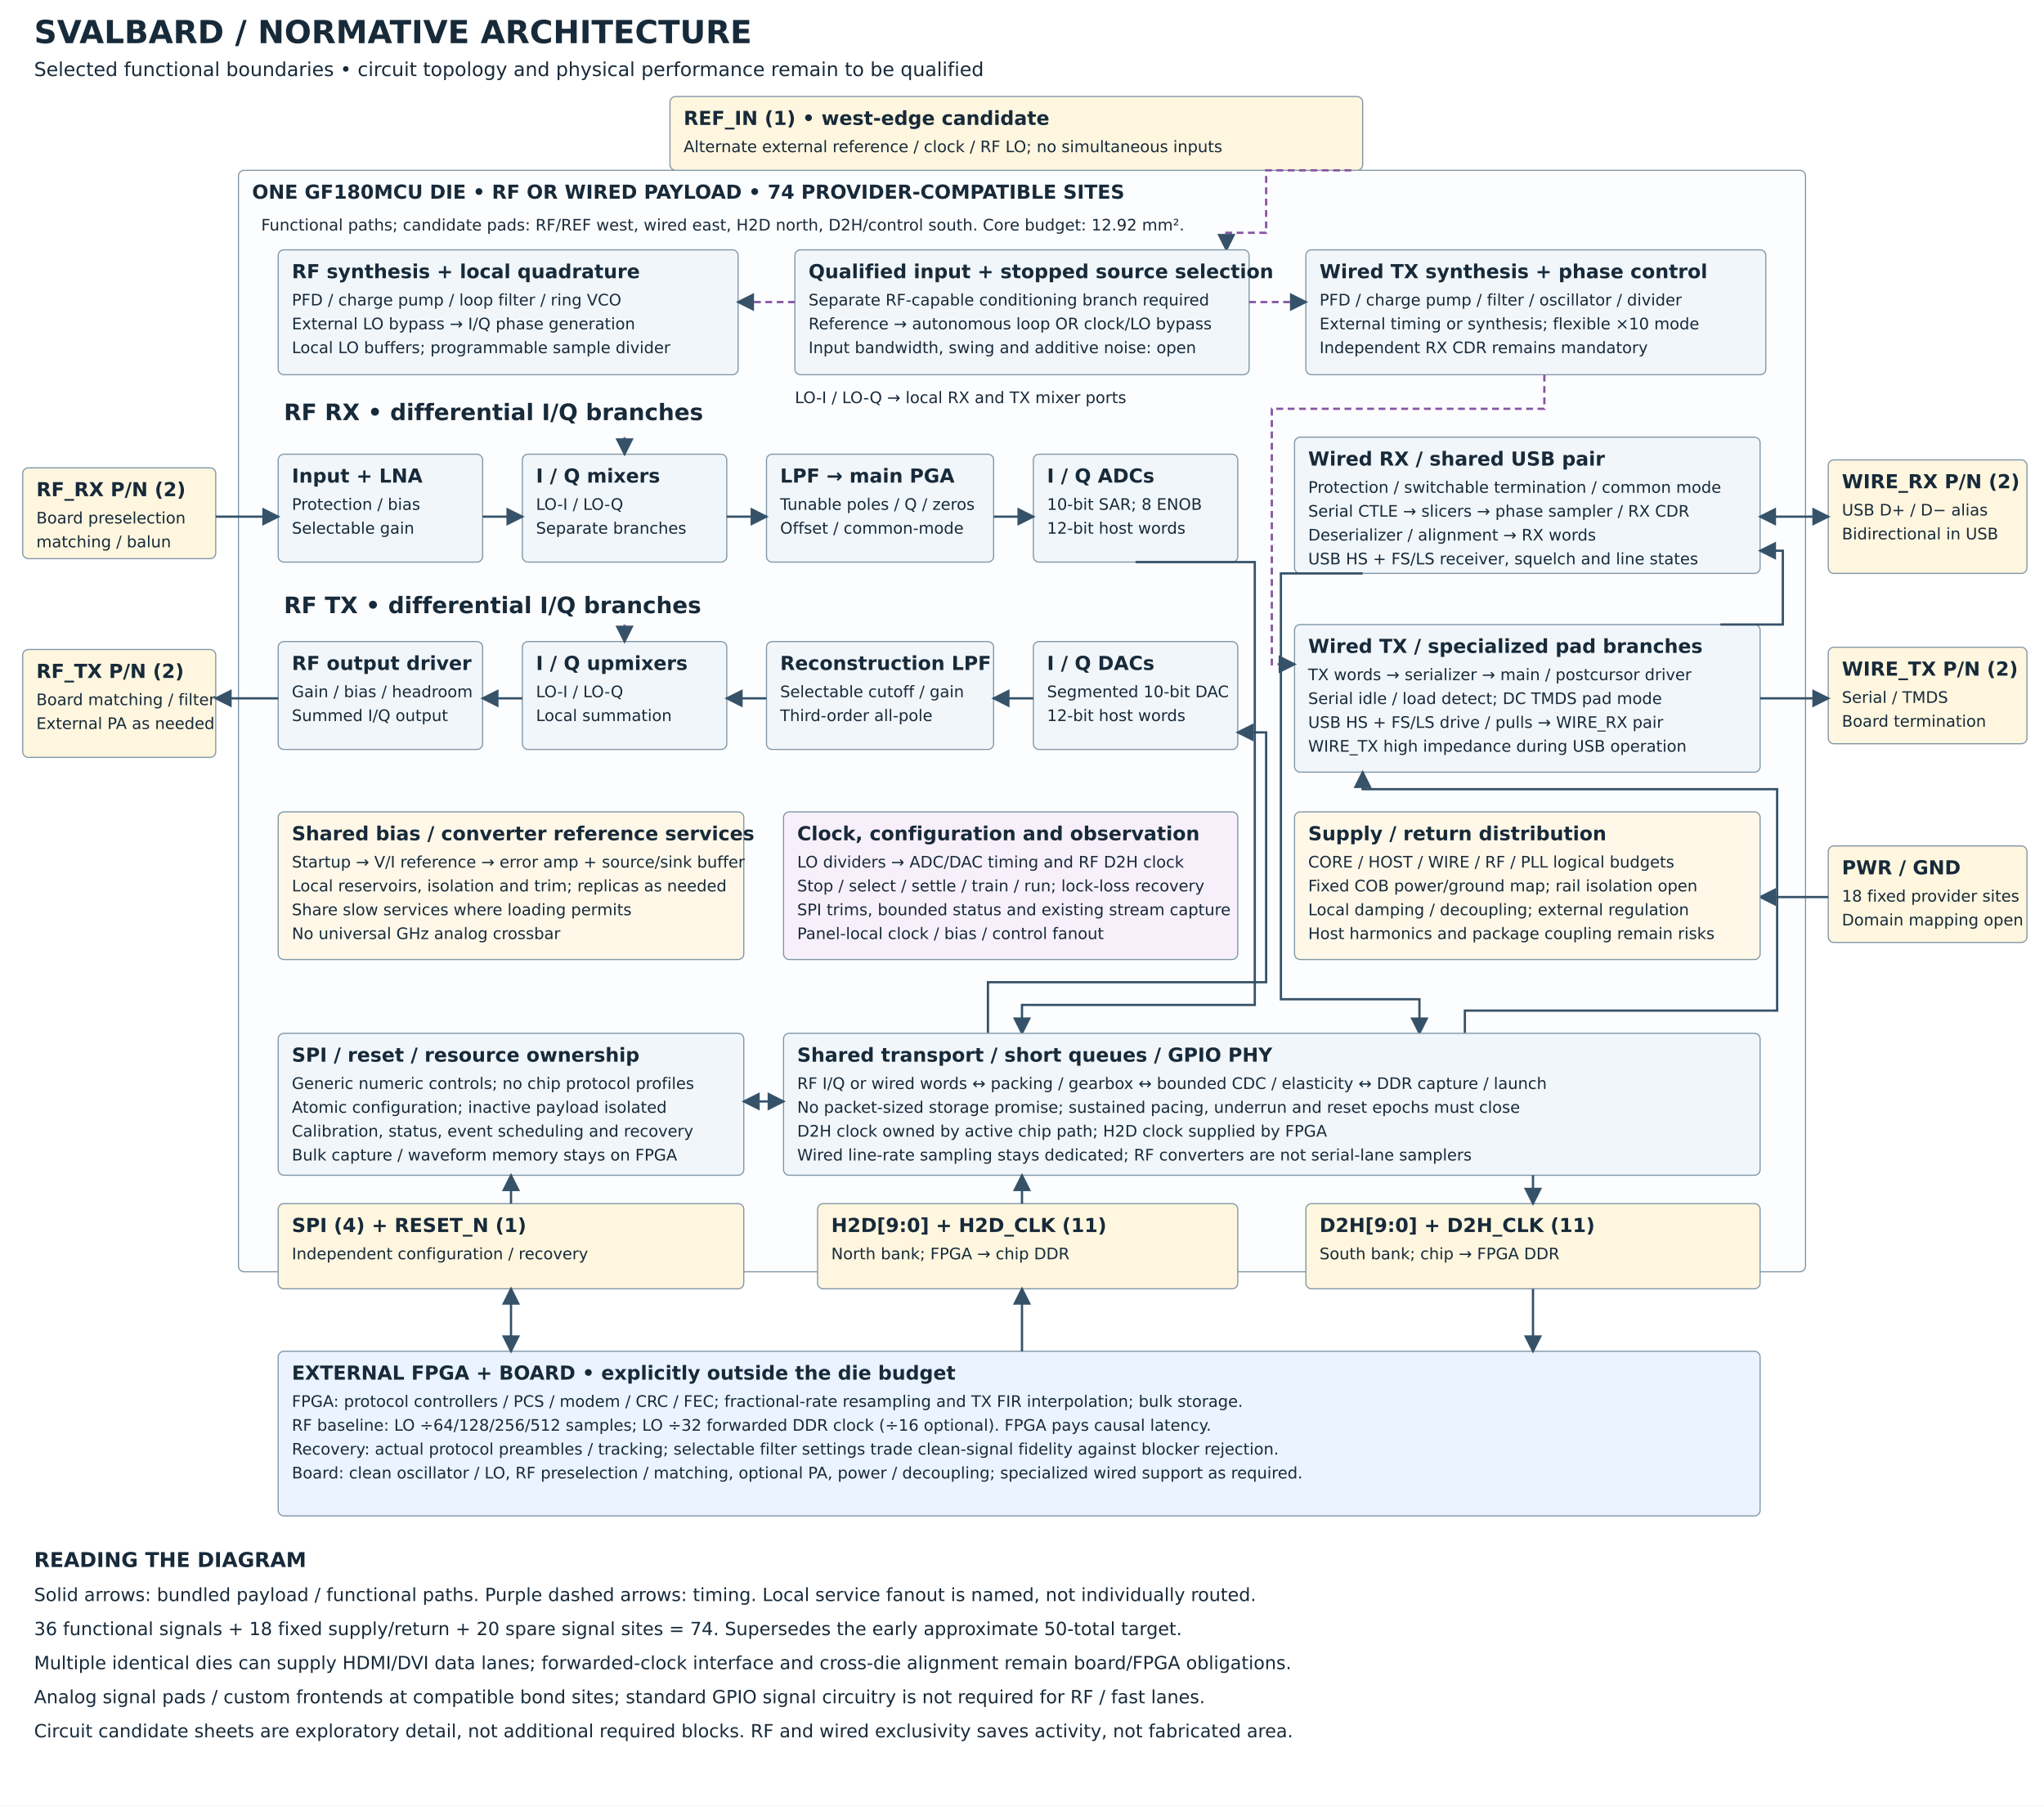
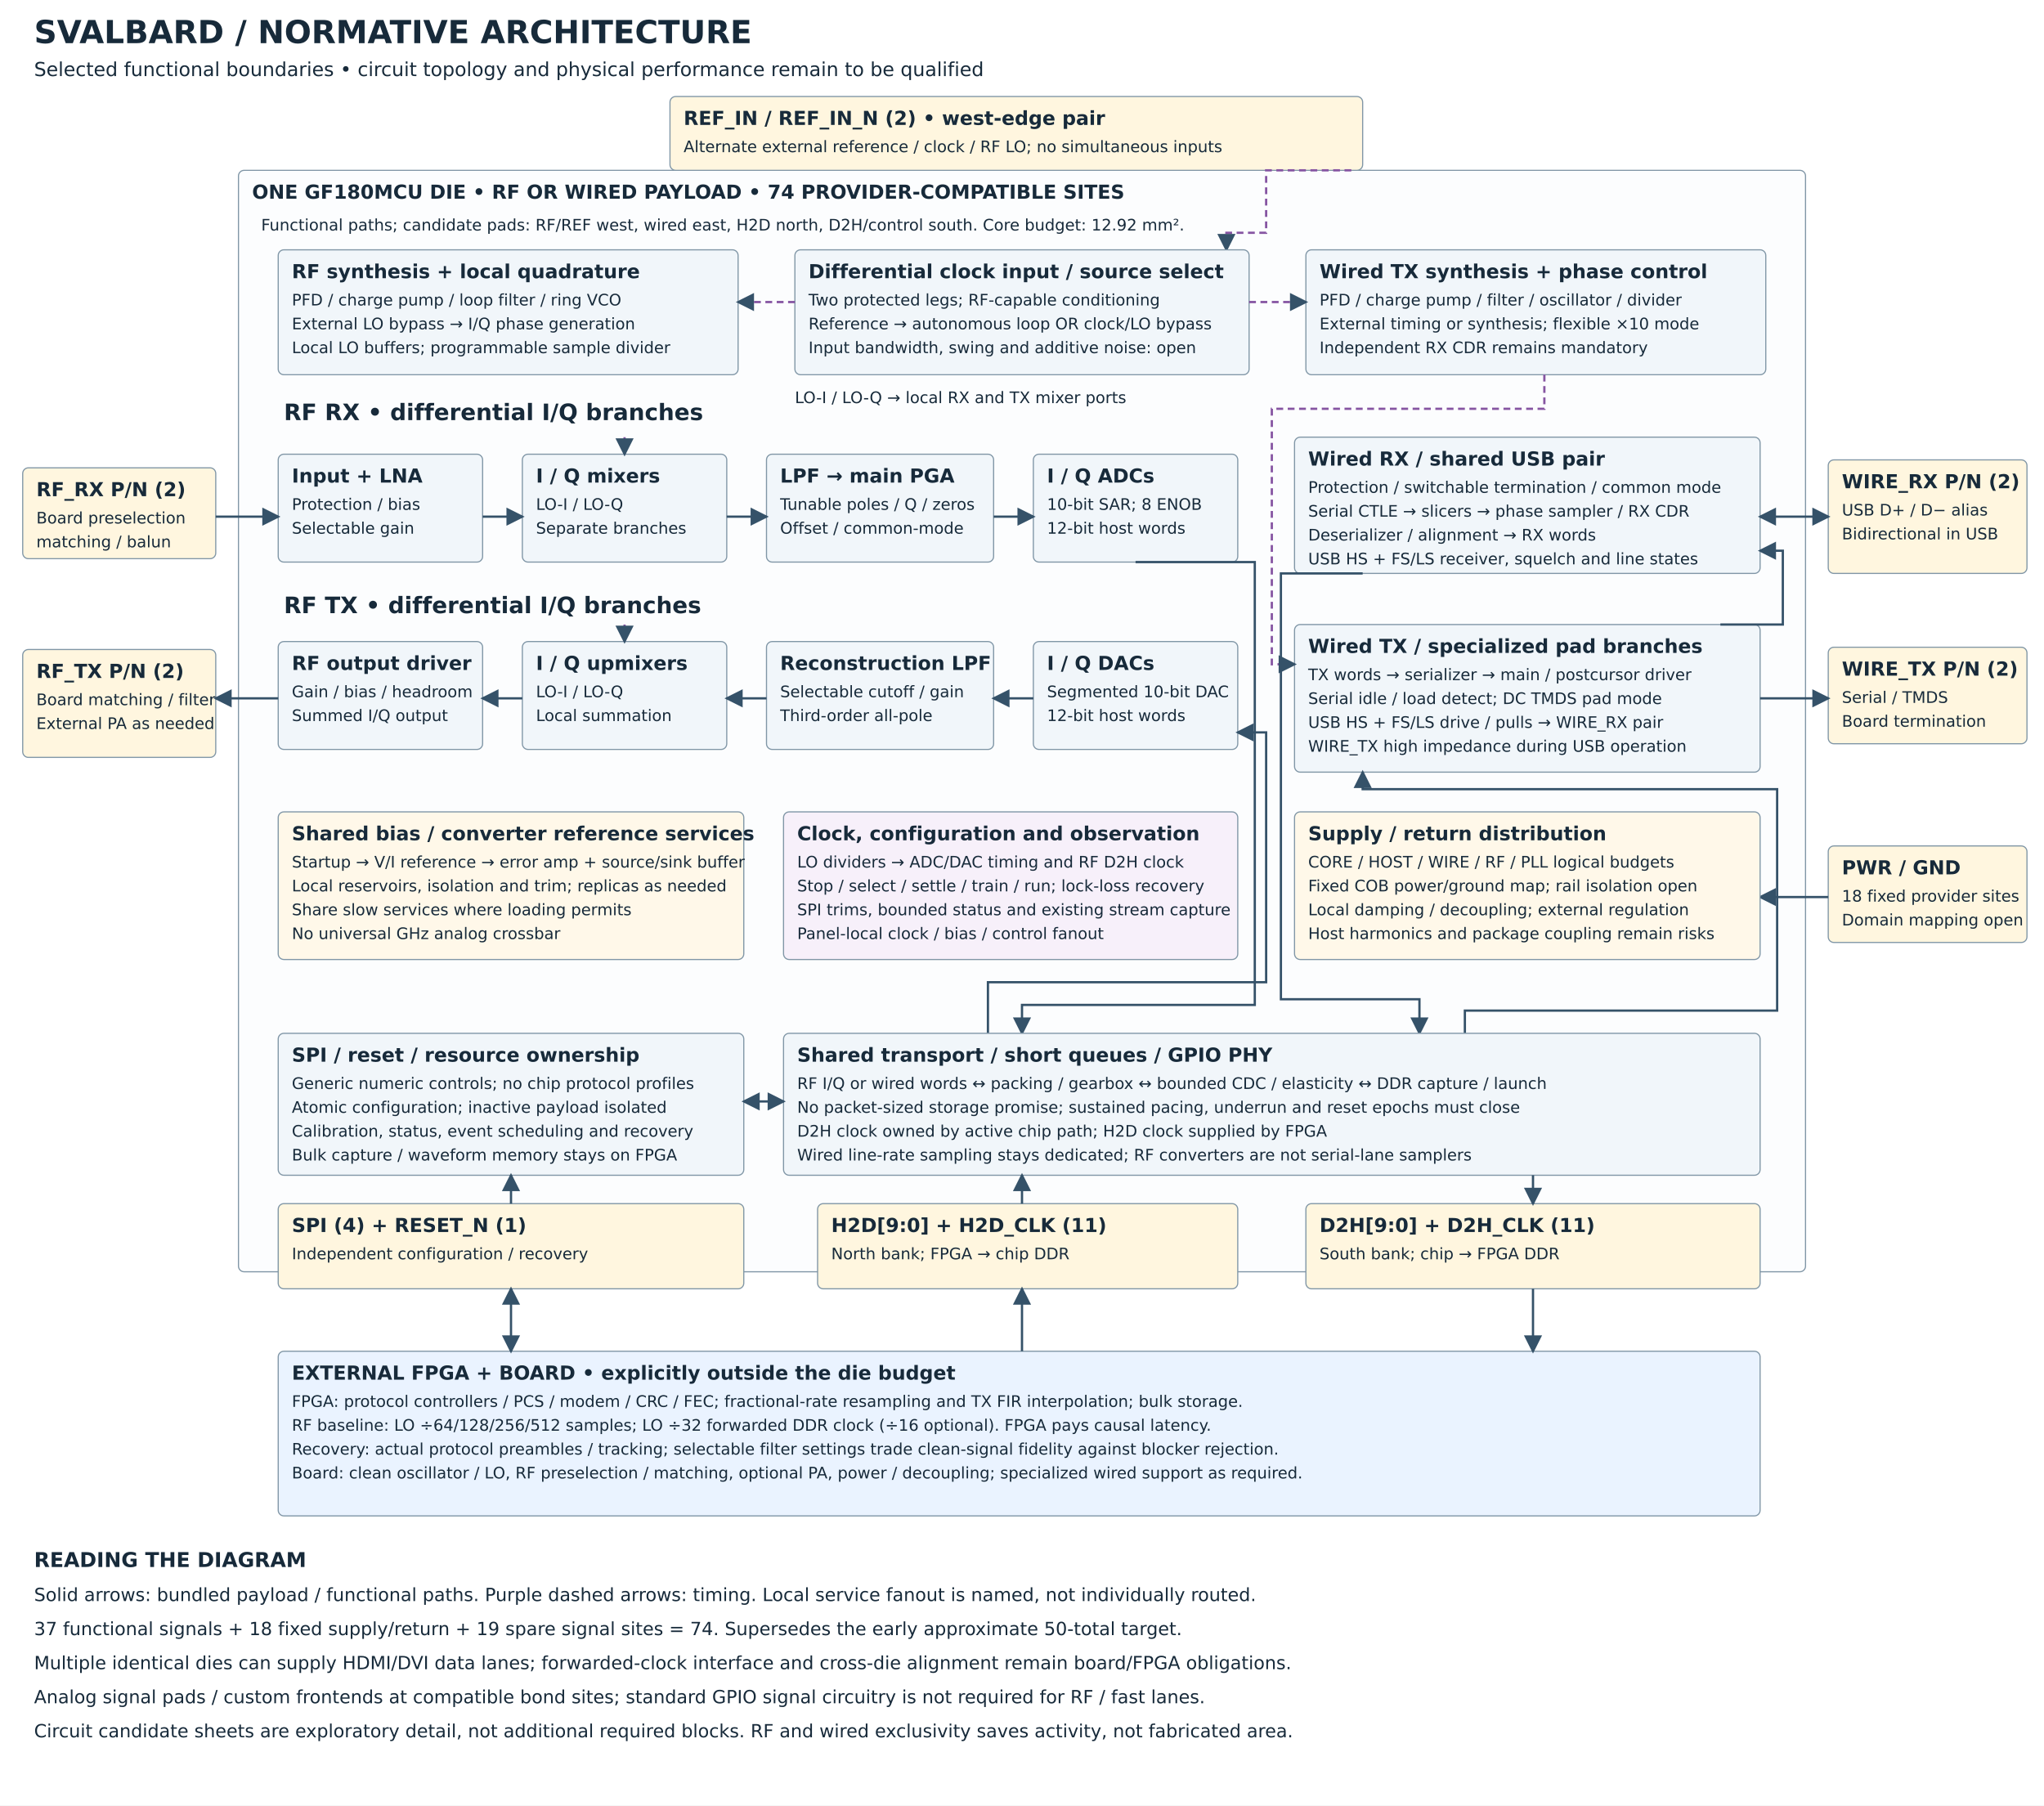
<svg xmlns="http://www.w3.org/2000/svg" width="1800" height="1590" viewBox="0 0 1800 1590" role="img" aria-labelledby="title desc">
  <defs>
    <marker id="a" markerWidth="8" markerHeight="8" refX="7" refY="4" orient="auto-start-reverse">
      <path d="M0 0L8 4L0 8" fill="#355269" />
    </marker>
  </defs>
  <rect width="1800" height="1590" fill="white" />
  <g font-family="DejaVu Sans,sans-serif" fill="#172a3a">
    <text x="30" y="38" font-size="28" font-weight="600">SVALBARD / NORMATIVE ARCHITECTURE</text>
    <text x="30" y="67" font-size="17" font-weight="400">Selected functional boundaries • circuit topology and physical performance remain to be qualified</text>
    <rect x="210" y="150" width="1380" height="970" rx="5" fill="#fcfdfe" stroke="#8096a6" />
    <text x="222" y="175" font-size="17" font-weight="600">ONE GF180MCU DIE • RF OR WIRED PAYLOAD • 74 PROVIDER-COMPATIBLE SITES</text>
    <text x="230" y="203" font-size="14" font-weight="400">Functional paths; candidate pads: RF/REF west, wired east, H2D north, D2H/control south. Core budget: 12.92 mm².</text>
    <rect x="590" y="85" width="610" height="65" rx="5" fill="#fff6df" stroke="#8096a6" />
-     <text x="602" y="110" font-size="17" font-weight="600">REF_IN (1) • west-edge candidate</text>
+     <text x="602" y="110" font-size="17" font-weight="600">REF_IN / REF_IN_N (2) • west-edge pair</text>
    <text x="602" y="134" font-size="14" font-weight="400">Alternate external reference / clock / RF LO; no simultaneous inputs</text>
    <polyline points="1190,150 1115,150 1115,205 1080,205 1080,220" fill="none" stroke="#8655a2" stroke-width="2" stroke-dasharray="6 4" marker-end="url(#a)" />
    <rect x="700" y="220" width="400" height="110" rx="5" fill="#f1f6fa" stroke="#8096a6" />
-     <text x="712" y="245" font-size="17" font-weight="600">Qualified input + stopped source selection</text>
-     <text x="712" y="269" font-size="14" font-weight="400">Separate RF-capable conditioning branch required</text>
+     <text x="712" y="245" font-size="17" font-weight="600">Differential clock input / source select</text>
+     <text x="712" y="269" font-size="14" font-weight="400">Two protected legs; RF-capable conditioning</text>
    <text x="712" y="290" font-size="14" font-weight="400">Reference → autonomous loop OR clock/LO bypass</text>
    <text x="712" y="311" font-size="14" font-weight="400">Input bandwidth, swing and additive noise: open</text>
    <rect x="245" y="220" width="405" height="110" rx="5" fill="#f1f6fa" stroke="#8096a6" />
    <text x="257" y="245" font-size="17" font-weight="600">RF synthesis + local quadrature</text>
    <text x="257" y="269" font-size="14" font-weight="400">PFD / charge pump / loop filter / ring VCO</text>
    <text x="257" y="290" font-size="14" font-weight="400">External LO bypass → I/Q phase generation</text>
    <text x="257" y="311" font-size="14" font-weight="400">Local LO buffers; programmable sample divider</text>
    <rect x="1150" y="220" width="405" height="110" rx="5" fill="#f1f6fa" stroke="#8096a6" />
    <text x="1162" y="245" font-size="17" font-weight="600">Wired TX synthesis + phase control</text>
    <text x="1162" y="269" font-size="14" font-weight="400">PFD / charge pump / filter / oscillator / divider</text>
    <text x="1162" y="290" font-size="14" font-weight="400">External timing or synthesis; flexible ×10 mode</text>
    <text x="1162" y="311" font-size="14" font-weight="400">Independent RX CDR remains mandatory</text>
    <polyline points="700,266 650,266" fill="none" stroke="#8655a2" stroke-width="2" stroke-dasharray="6 4" marker-end="url(#a)" />
    <polyline points="1100,266 1150,266" fill="none" stroke="#8655a2" stroke-width="2" stroke-dasharray="6 4" marker-end="url(#a)" />
    <text x="250" y="370" font-size="20" font-weight="600">RF RX • differential I/Q branches</text>
    <rect x="20" y="412" width="170" height="80" rx="5" fill="#fff6df" stroke="#8096a6" />
    <text x="32" y="437" font-size="17" font-weight="600">RF_RX P/N (2)</text>
    <text x="32" y="461" font-size="14" font-weight="400">Board preselection</text>
    <text x="32" y="482" font-size="14" font-weight="400">matching / balun</text>
    <rect x="245" y="400" width="180" height="95" rx="5" fill="#f1f6fa" stroke="#8096a6" />
    <text x="257" y="425" font-size="17" font-weight="600">Input + LNA</text>
    <text x="257" y="449" font-size="14" font-weight="400">Protection / bias</text>
    <text x="257" y="470" font-size="14" font-weight="400">Selectable gain</text>
    <rect x="460" y="400" width="180" height="95" rx="5" fill="#f1f6fa" stroke="#8096a6" />
    <text x="472" y="425" font-size="17" font-weight="600">I / Q mixers</text>
    <text x="472" y="449" font-size="14" font-weight="400">LO-I / LO-Q</text>
    <text x="472" y="470" font-size="14" font-weight="400">Separate branches</text>
    <rect x="675" y="400" width="200" height="95" rx="5" fill="#f1f6fa" stroke="#8096a6" />
    <text x="687" y="425" font-size="17" font-weight="600">LPF → main PGA</text>
    <text x="687" y="449" font-size="14" font-weight="400">Tunable poles / Q / zeros</text>
    <text x="687" y="470" font-size="14" font-weight="400">Offset / common-mode</text>
    <rect x="910" y="400" width="180" height="95" rx="5" fill="#f1f6fa" stroke="#8096a6" />
    <text x="922" y="425" font-size="17" font-weight="600">I / Q ADCs</text>
    <text x="922" y="449" font-size="14" font-weight="400">10-bit SAR; 8 ENOB</text>
    <text x="922" y="470" font-size="14" font-weight="400">12-bit host words</text>
    <polyline points="190,455 245,455" fill="none" stroke="#355269" stroke-width="2" marker-end="url(#a)" />
    <polyline points="425,455 460,455" fill="none" stroke="#355269" stroke-width="2" marker-end="url(#a)" />
    <polyline points="640,455 675,455" fill="none" stroke="#355269" stroke-width="2" marker-end="url(#a)" />
    <polyline points="875,455 910,455" fill="none" stroke="#355269" stroke-width="2" marker-end="url(#a)" />
    <text x="700" y="355" font-size="14" font-weight="400">LO-I / LO-Q → local RX and TX mixer ports</text>
    <polyline points="550,385 550,400" fill="none" stroke="#8655a2" stroke-width="2" stroke-dasharray="6 4" marker-end="url(#a)" />
    <text x="250" y="540" font-size="20" font-weight="600">RF TX • differential I/Q branches</text>
    <rect x="20" y="572" width="170" height="95" rx="5" fill="#fff6df" stroke="#8096a6" />
    <text x="32" y="597" font-size="17" font-weight="600">RF_TX P/N (2)</text>
    <text x="32" y="621" font-size="14" font-weight="400">Board matching / filter</text>
    <text x="32" y="642" font-size="14" font-weight="400">External PA as needed</text>
    <rect x="245" y="565" width="180" height="95" rx="5" fill="#f1f6fa" stroke="#8096a6" />
    <text x="257" y="590" font-size="17" font-weight="600">RF output driver</text>
    <text x="257" y="614" font-size="14" font-weight="400">Gain / bias / headroom</text>
    <text x="257" y="635" font-size="14" font-weight="400">Summed I/Q output</text>
    <rect x="460" y="565" width="180" height="95" rx="5" fill="#f1f6fa" stroke="#8096a6" />
    <text x="472" y="590" font-size="17" font-weight="600">I / Q upmixers</text>
    <text x="472" y="614" font-size="14" font-weight="400">LO-I / LO-Q</text>
    <text x="472" y="635" font-size="14" font-weight="400">Local summation</text>
    <rect x="675" y="565" width="200" height="95" rx="5" fill="#f1f6fa" stroke="#8096a6" />
    <text x="687" y="590" font-size="17" font-weight="600">Reconstruction LPF</text>
    <text x="687" y="614" font-size="14" font-weight="400">Selectable cutoff / gain</text>
    <text x="687" y="635" font-size="14" font-weight="400">Third-order all-pole</text>
    <rect x="910" y="565" width="180" height="95" rx="5" fill="#f1f6fa" stroke="#8096a6" />
    <text x="922" y="590" font-size="17" font-weight="600">I / Q DACs</text>
    <text x="922" y="614" font-size="14" font-weight="400">Segmented 10-bit DAC</text>
    <text x="922" y="635" font-size="14" font-weight="400">12-bit host words</text>
    <polyline points="245,615 190,615" fill="none" stroke="#355269" stroke-width="2" marker-end="url(#a)" />
    <polyline points="460,615 425,615" fill="none" stroke="#355269" stroke-width="2" marker-end="url(#a)" />
    <polyline points="675,615 640,615" fill="none" stroke="#355269" stroke-width="2" marker-end="url(#a)" />
    <polyline points="910,615 875,615" fill="none" stroke="#355269" stroke-width="2" marker-end="url(#a)" />
    <polyline points="550,550 550,565" fill="none" stroke="#8655a2" stroke-width="2" stroke-dasharray="6 4" marker-end="url(#a)" />
    <rect x="1140" y="385" width="410" height="120" rx="5" fill="#f1f6fa" stroke="#8096a6" />
    <text x="1152" y="410" font-size="17" font-weight="600">Wired RX / shared USB pair</text>
    <text x="1152" y="434" font-size="14" font-weight="400">Protection / switchable termination / common mode</text>
    <text x="1152" y="455" font-size="14" font-weight="400">Serial CTLE → slicers → phase sampler / RX CDR</text>
    <text x="1152" y="476" font-size="14" font-weight="400">Deserializer / alignment → RX words</text>
    <text x="1152" y="497" font-size="14" font-weight="400">USB HS + FS/LS receiver, squelch and line states</text>
    <rect x="1610" y="405" width="175" height="100" rx="5" fill="#fff6df" stroke="#8096a6" />
    <text x="1622" y="430" font-size="17" font-weight="600">WIRE_RX P/N (2)</text>
    <text x="1622" y="454" font-size="14" font-weight="400">USB D+ / D− alias</text>
    <text x="1622" y="475" font-size="14" font-weight="400">Bidirectional in USB</text>
    <polyline points="1610,455 1550,455" fill="none" stroke="#355269" stroke-width="2" marker-end="url(#a)" marker-start="url(#a)" />
    <rect x="1140" y="550" width="410" height="130" rx="5" fill="#f1f6fa" stroke="#8096a6" />
    <text x="1152" y="575" font-size="17" font-weight="600">Wired TX / specialized pad branches</text>
    <text x="1152" y="599" font-size="14" font-weight="400">TX words → serializer → main / postcursor driver</text>
    <text x="1152" y="620" font-size="14" font-weight="400">Serial idle / load detect; DC TMDS pad mode</text>
    <text x="1152" y="641" font-size="14" font-weight="400">USB HS + FS/LS drive / pulls → WIRE_RX pair</text>
    <text x="1152" y="662" font-size="14" font-weight="400">WIRE_TX high impedance during USB operation</text>
    <rect x="1610" y="570" width="175" height="85" rx="5" fill="#fff6df" stroke="#8096a6" />
    <text x="1622" y="595" font-size="17" font-weight="600">WIRE_TX P/N (2)</text>
    <text x="1622" y="619" font-size="14" font-weight="400">Serial / TMDS</text>
    <text x="1622" y="640" font-size="14" font-weight="400">Board termination</text>
    <polyline points="1550,615 1610,615" fill="none" stroke="#355269" stroke-width="2" marker-end="url(#a)" />
    <polyline points="1515,550 1570,550 1570,485 1550,485" fill="none" stroke="#355269" stroke-width="2" marker-end="url(#a)" />
    <polyline points="1360,330 1360,360 1120,360 1120,585 1140,585" fill="none" stroke="#8655a2" stroke-width="2" stroke-dasharray="6 4" marker-end="url(#a)" />
    <rect x="245" y="715" width="410" height="130" rx="5" fill="#fff8e9" stroke="#8096a6" />
    <text x="257" y="740" font-size="17" font-weight="600">Shared bias / converter reference services</text>
    <text x="257" y="764" font-size="14" font-weight="400">Startup → V/I reference → error amp + source/sink buffer</text>
    <text x="257" y="785" font-size="14" font-weight="400">Local reservoirs, isolation and trim; replicas as needed</text>
    <text x="257" y="806" font-size="14" font-weight="400">Share slow services where loading permits</text>
    <text x="257" y="827" font-size="14" font-weight="400">No universal GHz analog crossbar</text>
    <rect x="690" y="715" width="400" height="130" rx="5" fill="#f7f0fa" stroke="#8096a6" />
    <text x="702" y="740" font-size="17" font-weight="600">Clock, configuration and observation</text>
    <text x="702" y="764" font-size="14" font-weight="400">LO dividers → ADC/DAC timing and RF D2H clock</text>
    <text x="702" y="785" font-size="14" font-weight="400">Stop / select / settle / train / run; lock-loss recovery</text>
    <text x="702" y="806" font-size="14" font-weight="400">SPI trims, bounded status and existing stream capture</text>
    <text x="702" y="827" font-size="14" font-weight="400">Panel-local clock / bias / control fanout</text>
    <rect x="1610" y="745" width="175" height="85" rx="5" fill="#fff6df" stroke="#8096a6" />
    <text x="1622" y="770" font-size="17" font-weight="600">PWR / GND</text>
    <text x="1622" y="794" font-size="14" font-weight="400">18 fixed provider sites</text>
    <text x="1622" y="815" font-size="14" font-weight="400">Domain mapping open</text>
    <polyline points="1610,790 1550,790" fill="none" stroke="#355269" stroke-width="2" marker-end="url(#a)" />
    <rect x="1140" y="715" width="410" height="130" rx="5" fill="#fff8e9" stroke="#8096a6" />
    <text x="1152" y="740" font-size="17" font-weight="600">Supply / return distribution</text>
    <text x="1152" y="764" font-size="14" font-weight="400">CORE / HOST / WIRE / RF / PLL logical budgets</text>
    <text x="1152" y="785" font-size="14" font-weight="400">Fixed COB power/ground map; rail isolation open</text>
    <text x="1152" y="806" font-size="14" font-weight="400">Local damping / decoupling; external regulation</text>
    <text x="1152" y="827" font-size="14" font-weight="400">Host harmonics and package coupling remain risks</text>
    <polyline points="1000,495 1105,495 1105,885 900,885 900,910" fill="none" stroke="#355269" stroke-width="2" marker-end="url(#a)" />
    <polyline points="870,910 870,865 1115,865 1115,645 1090,645" fill="none" stroke="#355269" stroke-width="2" marker-end="url(#a)" />
    <polyline points="1200,505 1128,505 1128,880 1250,880 1250,910" fill="none" stroke="#355269" stroke-width="2" marker-end="url(#a)" />
    <polyline points="1290,910 1290,890 1565,890 1565,695 1200,695 1200,680" fill="none" stroke="#355269" stroke-width="2" marker-end="url(#a)" />
    <rect x="245" y="910" width="410" height="125" rx="5" fill="#f1f6fa" stroke="#8096a6" />
    <text x="257" y="935" font-size="17" font-weight="600">SPI / reset / resource ownership</text>
    <text x="257" y="959" font-size="14" font-weight="400">Generic numeric controls; no chip protocol profiles</text>
    <text x="257" y="980" font-size="14" font-weight="400">Atomic configuration; inactive payload isolated</text>
    <text x="257" y="1001" font-size="14" font-weight="400">Calibration, status, event scheduling and recovery</text>
    <text x="257" y="1022" font-size="14" font-weight="400">Bulk capture / waveform memory stays on FPGA</text>
    <rect x="690" y="910" width="860" height="125" rx="5" fill="#f1f6fa" stroke="#8096a6" />
    <text x="702" y="935" font-size="17" font-weight="600">Shared transport / short queues / GPIO PHY</text>
    <text x="702" y="959" font-size="14" font-weight="400">RF I/Q or wired words ↔ packing / gearbox ↔ bounded CDC / elasticity ↔ DDR capture / launch</text>
    <text x="702" y="980" font-size="14" font-weight="400">No packet-sized storage promise; sustained pacing, underrun and reset epochs must close</text>
    <text x="702" y="1001" font-size="14" font-weight="400">D2H clock owned by active chip path; H2D clock supplied by FPGA</text>
    <text x="702" y="1022" font-size="14" font-weight="400">Wired line-rate sampling stays dedicated; RF converters are not serial-lane samplers</text>
    <polyline points="655,970 690,970" fill="none" stroke="#355269" stroke-width="2" marker-end="url(#a)" marker-start="url(#a)" />
    <rect x="245" y="1060" width="410" height="75" rx="5" fill="#fff6df" stroke="#8096a6" />
    <text x="257" y="1085" font-size="17" font-weight="600">SPI (4) + RESET_N (1)</text>
    <text x="257" y="1109" font-size="14" font-weight="400">Independent configuration / recovery</text>
    <rect x="720" y="1060" width="370" height="75" rx="5" fill="#fff6df" stroke="#8096a6" />
    <text x="732" y="1085" font-size="17" font-weight="600">H2D[9:0] + H2D_CLK (11)</text>
    <text x="732" y="1109" font-size="14" font-weight="400">North bank; FPGA → chip DDR</text>
    <rect x="1150" y="1060" width="400" height="75" rx="5" fill="#fff6df" stroke="#8096a6" />
    <text x="1162" y="1085" font-size="17" font-weight="600">D2H[9:0] + D2H_CLK (11)</text>
    <text x="1162" y="1109" font-size="14" font-weight="400">South bank; chip → FPGA DDR</text>
    <polyline points="450,1060 450,1035" fill="none" stroke="#355269" stroke-width="2" marker-end="url(#a)" />
    <polyline points="900,1060 900,1035" fill="none" stroke="#355269" stroke-width="2" marker-end="url(#a)" />
    <polyline points="1350,1035 1350,1060" fill="none" stroke="#355269" stroke-width="2" marker-end="url(#a)" />
    <rect x="245" y="1190" width="1305" height="145" rx="5" fill="#eaf3ff" stroke="#8096a6" />
    <text x="257" y="1215" font-size="17" font-weight="600">EXTERNAL FPGA + BOARD • explicitly outside the die budget</text>
    <text x="257" y="1239" font-size="14" font-weight="400">FPGA: protocol controllers / PCS / modem / CRC / FEC; fractional-rate resampling and TX FIR interpolation; bulk storage.</text>
    <text x="257" y="1260" font-size="14" font-weight="400">RF baseline: LO ÷64/128/256/512 samples; LO ÷32 forwarded DDR clock (÷16 optional). FPGA pays causal latency.</text>
    <text x="257" y="1281" font-size="14" font-weight="400">Recovery: actual protocol preambles / tracking; selectable filter settings trade clean-signal fidelity against blocker rejection.</text>
    <text x="257" y="1302" font-size="14" font-weight="400">Board: clean oscillator / LO, RF preselection / matching, optional PA, power / decoupling; specialized wired support as required.</text>
    <polyline points="450,1190 450,1135" fill="none" stroke="#355269" stroke-width="2" marker-end="url(#a)" marker-start="url(#a)" />
    <polyline points="900,1190 900,1135" fill="none" stroke="#355269" stroke-width="2" marker-end="url(#a)" />
    <polyline points="1350,1135 1350,1190" fill="none" stroke="#355269" stroke-width="2" marker-end="url(#a)" />
    <text x="30" y="1380" font-size="18" font-weight="600">READING THE DIAGRAM</text>
    <text x="30" y="1410" font-size="16" font-weight="400">Solid arrows: bundled payload / functional paths. Purple dashed arrows: timing. Local service fanout is named, not individually routed.</text>
-     <text x="30" y="1440" font-size="16" font-weight="400">36 functional signals + 18 fixed supply/return + 20 spare signal sites = 74. Supersedes the early approximate 50-total target.</text>
+     <text x="30" y="1440" font-size="16" font-weight="400">37 functional signals + 18 fixed supply/return + 19 spare signal sites = 74. Supersedes the early approximate 50-total target.</text>
    <text x="30" y="1470" font-size="16" font-weight="400">Multiple identical dies can supply HDMI/DVI data lanes; forwarded-clock interface and cross-die alignment remain board/FPGA obligations.</text>
    <text x="30" y="1500" font-size="16" font-weight="400">Analog signal pads / custom frontends at compatible bond sites; standard GPIO signal circuitry is not required for RF / fast lanes.</text>
    <text x="30" y="1530" font-size="16" font-weight="400">Circuit candidate sheets are exploratory detail, not additional required blocks. RF and wired exclusivity saves activity, not fabricated area.</text>
  </g>
</svg>
